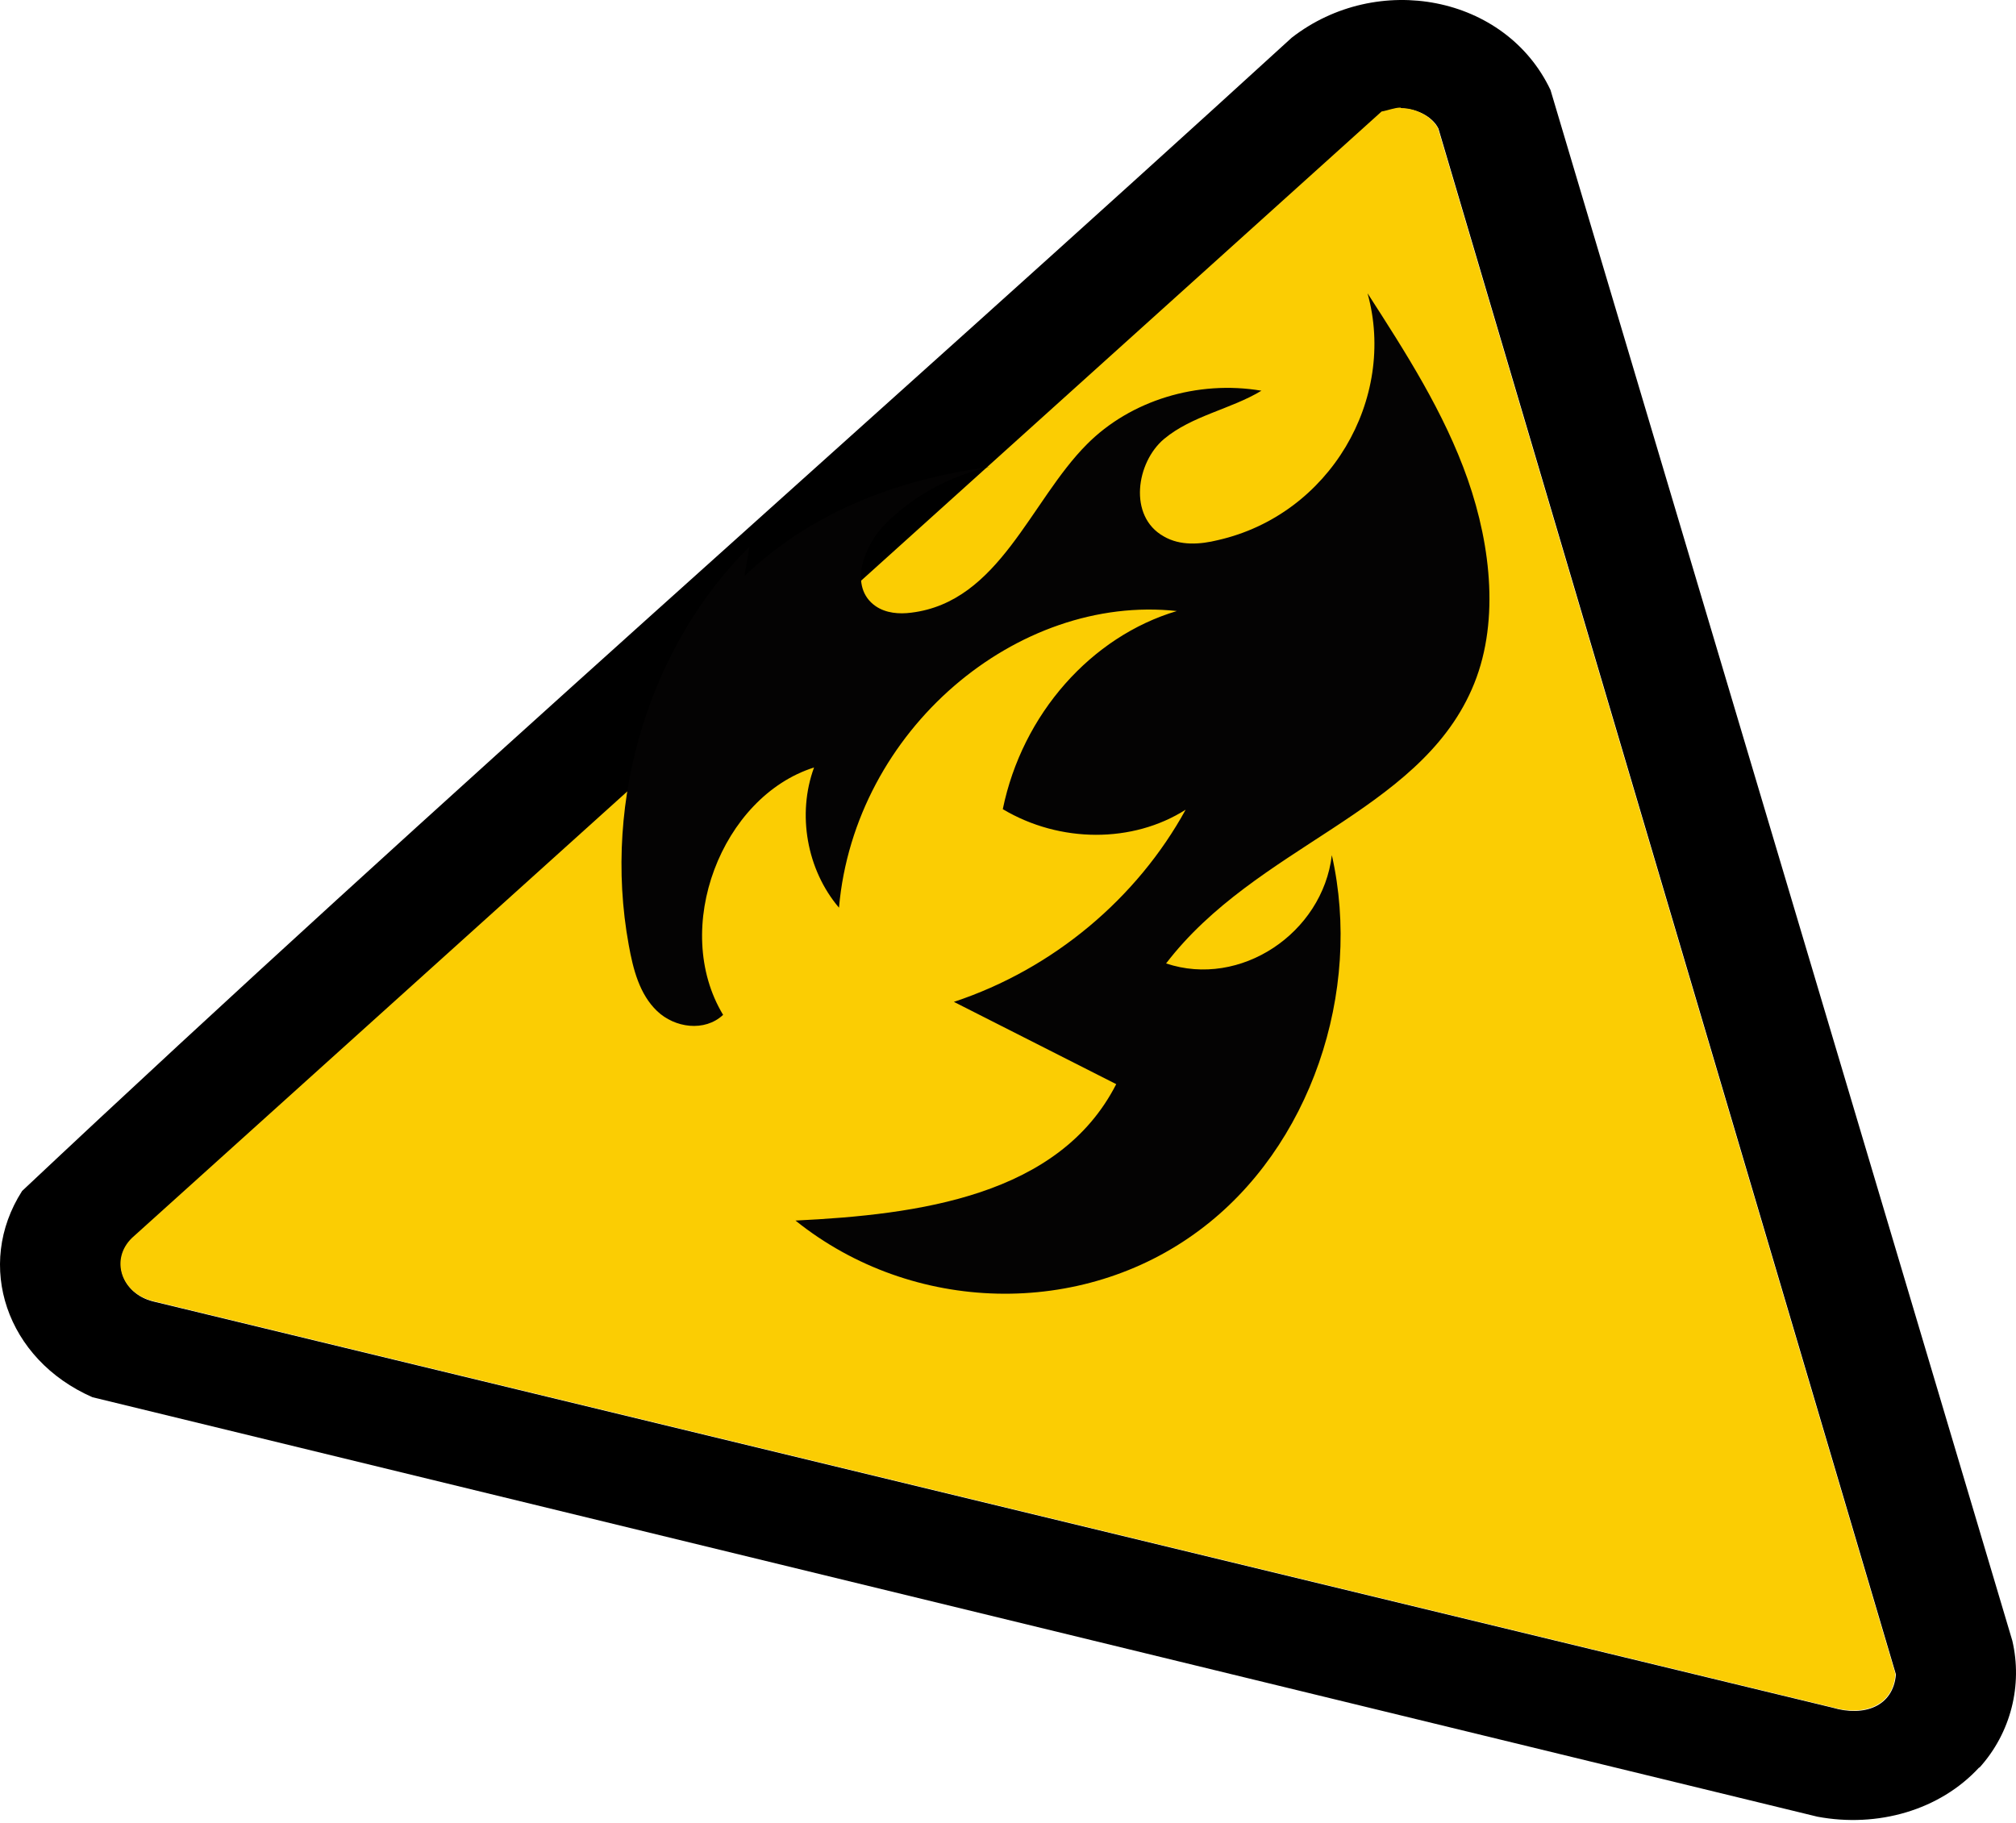
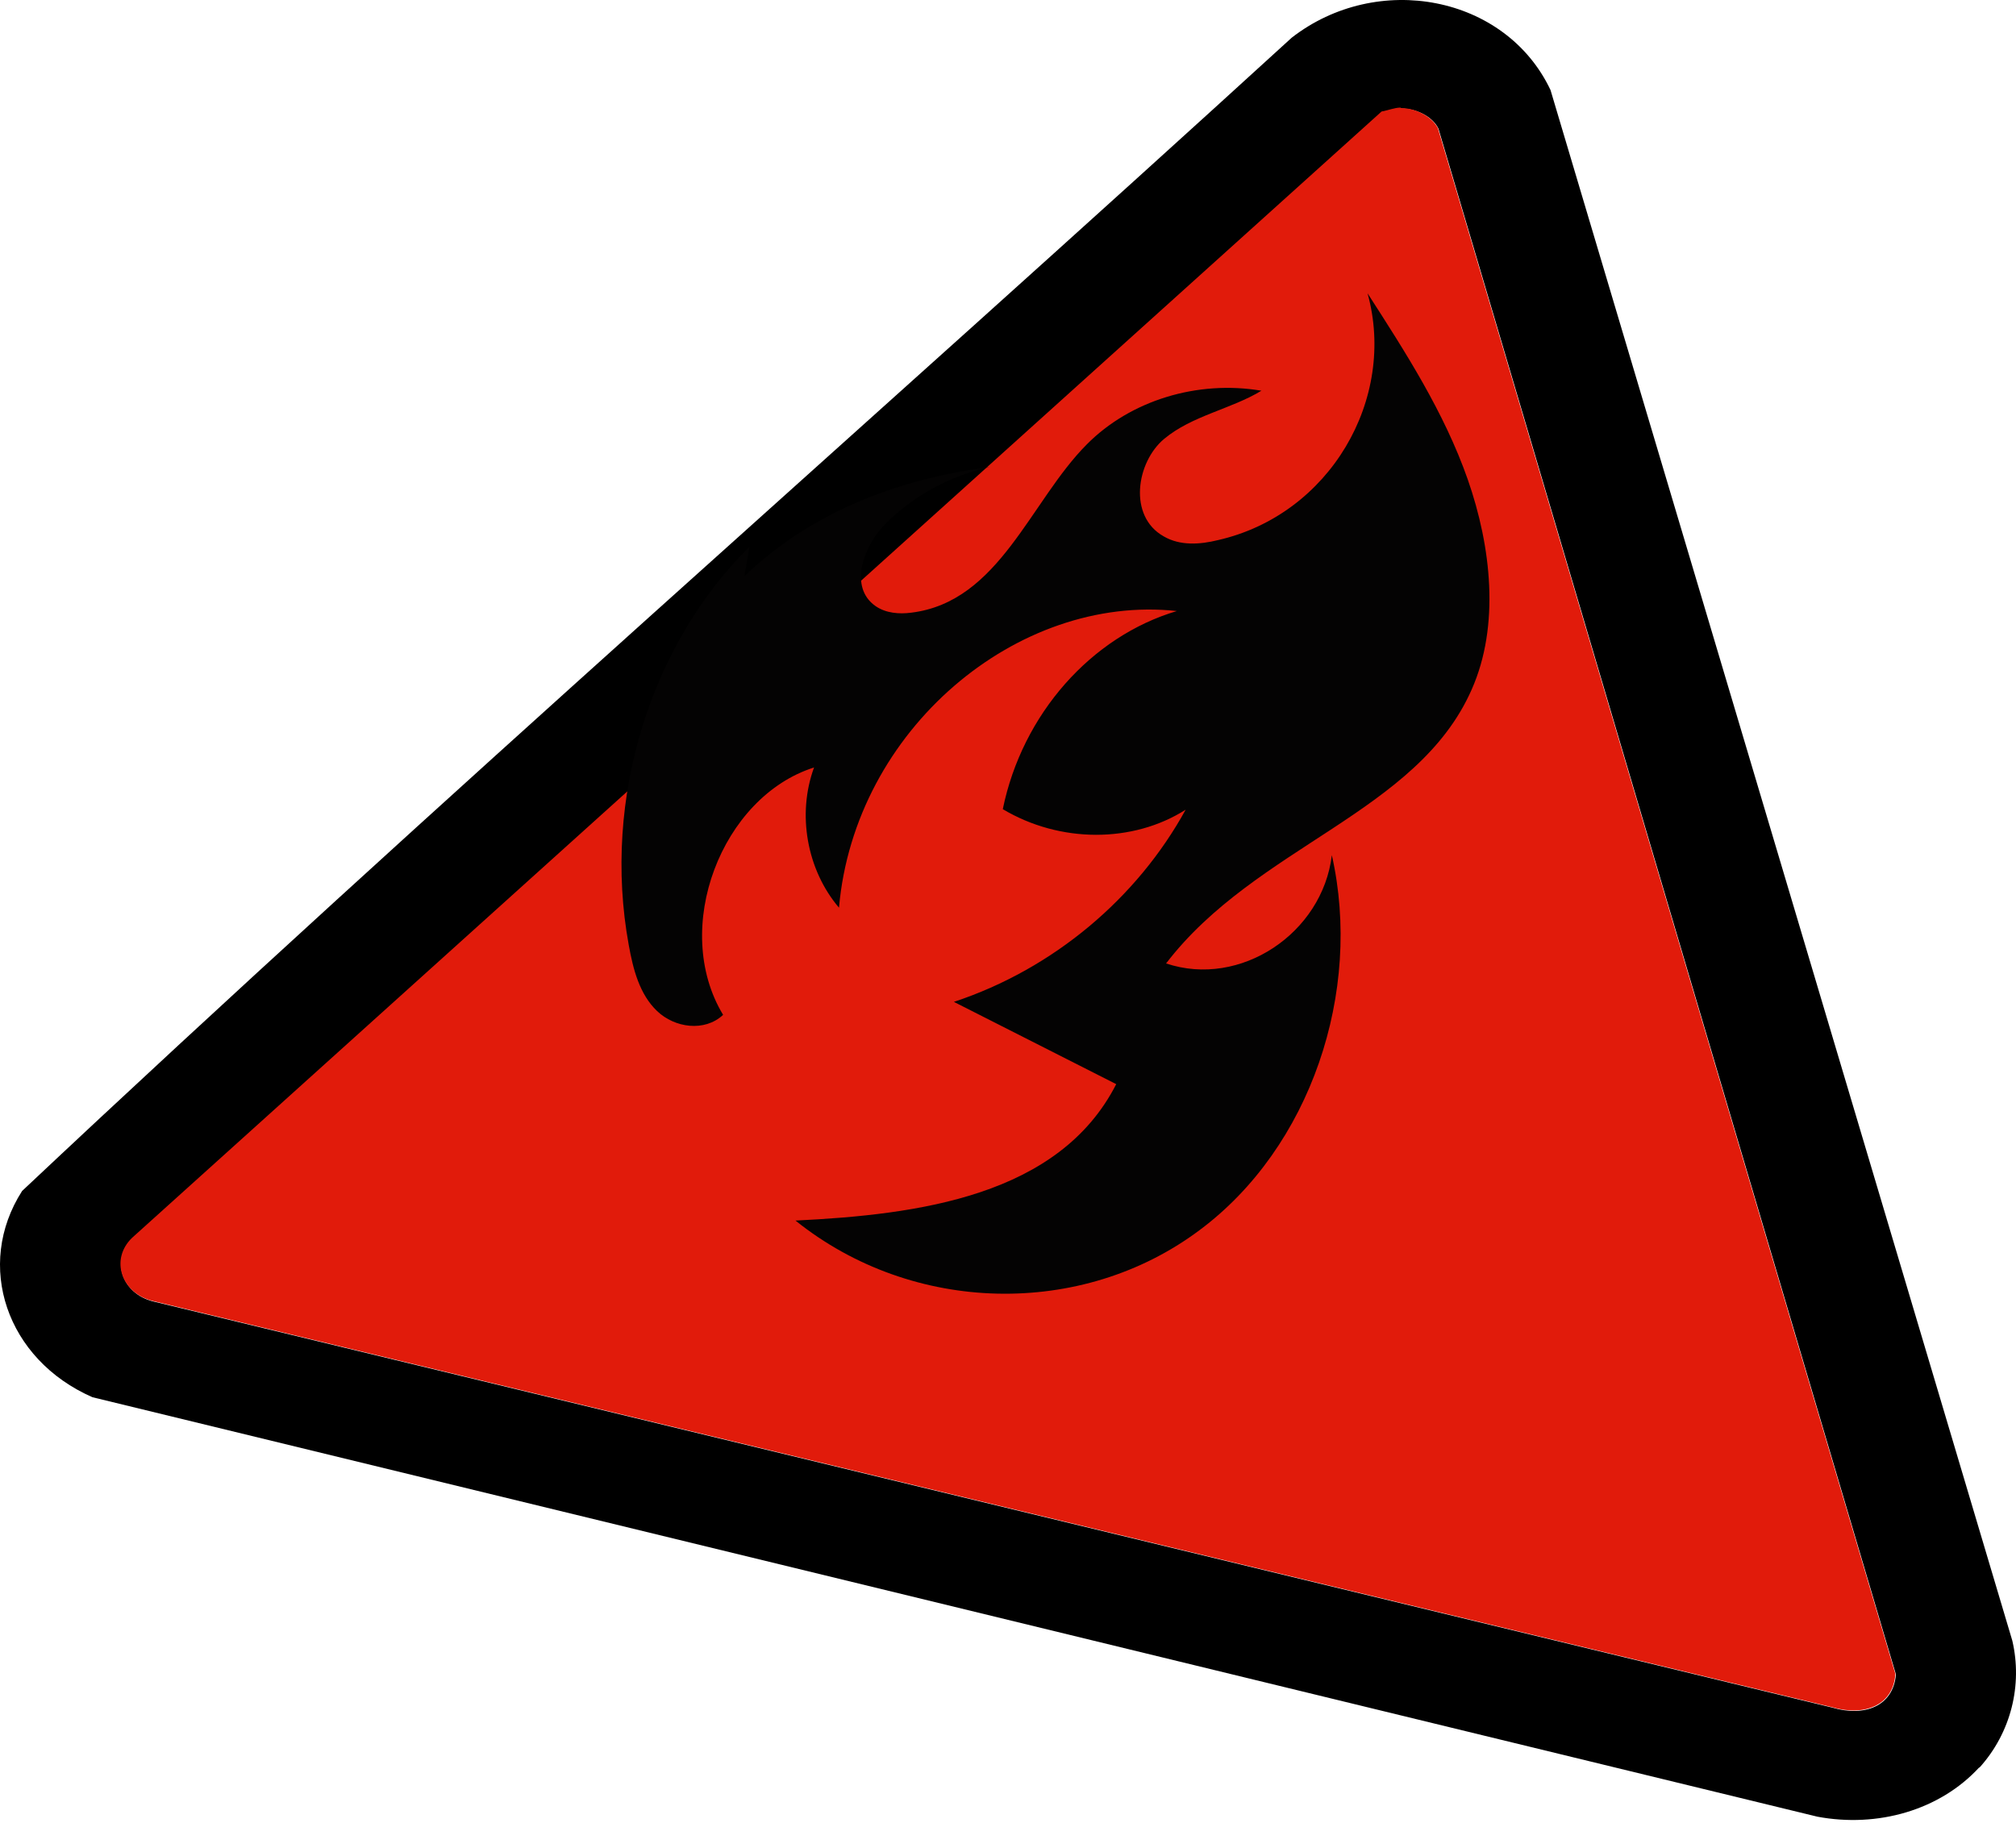
<svg xmlns="http://www.w3.org/2000/svg" width="542" height="490" viewBox="0 0 542 490" fill="none">
  <path d="M532.132 475.211C521.507 486.779 504.768 491.511 488.611 488.488L24.871 375.702C1.728 365.58 -6.86 340.21 5.949 320.23C117.59 215.2 233.889 113.719 347.277 10.135C370.275 -7.743 404.771 -1.302 416.852 24.2L541.011 441.165C543.777 452.996 540.72 465.878 532.132 475.343V475.211ZM376.679 29.064C375.224 29.064 373.186 29.853 371.585 30.116L35.642 332.98C29.674 338.764 32.731 347.834 41.173 349.938L492.687 459.174C501.129 461.672 508.989 458.911 509.717 450.235L386.722 34.585C385.121 31.299 380.755 29.195 376.825 29.195L376.679 29.064Z" fill="black" />
-   <path d="M376.676 29.063C380.46 29.063 384.827 31.166 386.574 34.453L509.568 450.103C508.986 458.779 500.98 461.54 492.538 459.042L41.025 349.806C32.583 347.702 29.526 338.632 35.494 332.848L371.436 29.983C373.037 29.721 374.929 28.932 376.53 28.932L376.676 29.063Z" fill="#FBCD03" />
+   <path d="M376.676 29.063C380.46 29.063 384.827 31.166 386.574 34.453L509.568 450.103C508.986 458.779 500.98 461.54 492.538 459.042L41.025 349.806C32.583 347.702 29.526 338.632 35.494 332.848L371.436 29.983C373.037 29.721 374.929 28.932 376.53 28.932L376.676 29.063Z" fill="#E11B0B" />
  <path transform="rotate(270 271 268)" d="M286.347 180.103C313.566 163.146 350.683 169.193 374.7 188.516C398.717 207.839 409.779 235.181 413.418 263.049C411.089 252.533 405.849 242.806 398.28 235.181C392.312 229.135 381.104 225.06 376.01 232.421C374.118 235.181 373.827 238.731 374.263 242.017C377.174 265.678 404.248 273.96 419.531 289.208C431.321 300.907 436.852 318.916 433.941 336.136C428.992 327.986 427.245 317.47 420.986 309.977C414.728 302.485 400.172 300.25 394.787 309.846C392.167 314.315 392.603 319.705 393.768 324.437C400.609 354.54 431.758 372.549 460.141 364.661C444.421 374.783 428.119 385.299 410.07 391.609C392.021 397.919 370.77 400.285 353.594 392.661C320.408 378.069 311.529 334.69 279.943 310.503C273.247 330.484 288.094 352.568 309.054 355.065C272.374 363.347 230.454 349.413 208.184 319.442C184.604 287.894 185.477 242.411 210.804 210.863C212.405 243.857 217.354 281.715 247.484 297.095L269.609 253.453C278.488 280.269 297.555 302.748 321.281 315.761C312.257 301.565 312.256 281.978 321.426 266.598C347.044 271.856 367.859 290.391 374.7 313.395C379.358 270.542 342.823 226.768 294.935 222.562C305.124 213.886 320.117 211.257 332.634 215.858C324.774 191.014 289.404 177.343 266.115 191.408C261.457 186.413 262.622 178.394 267.134 173.662C271.646 168.93 278.342 167.221 284.892 166.038C324.483 158.808 365.821 172.085 392.021 198.506" fill="#040303" />
</svg>
